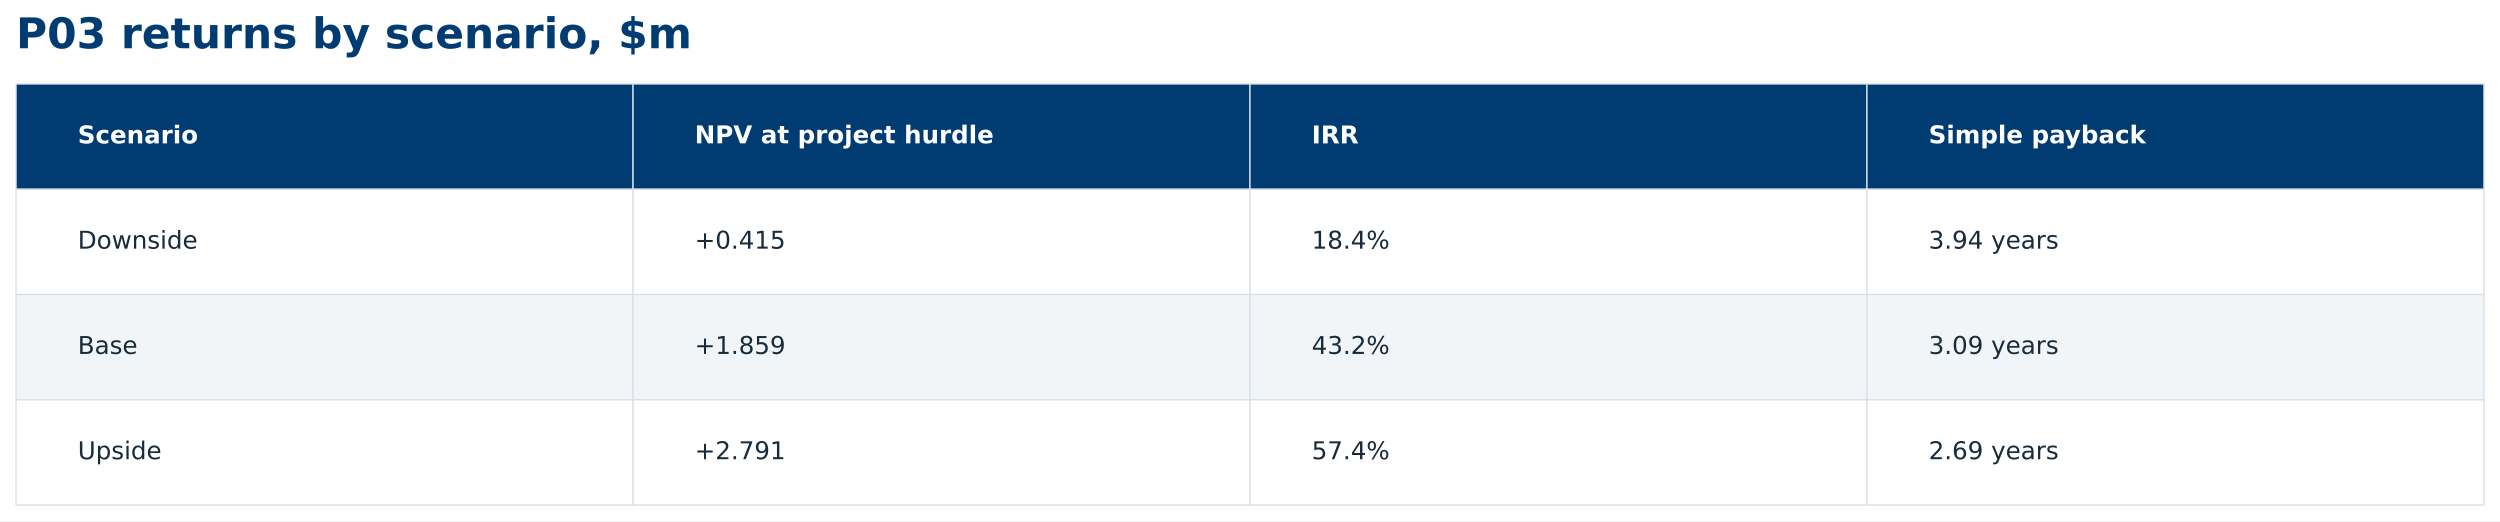
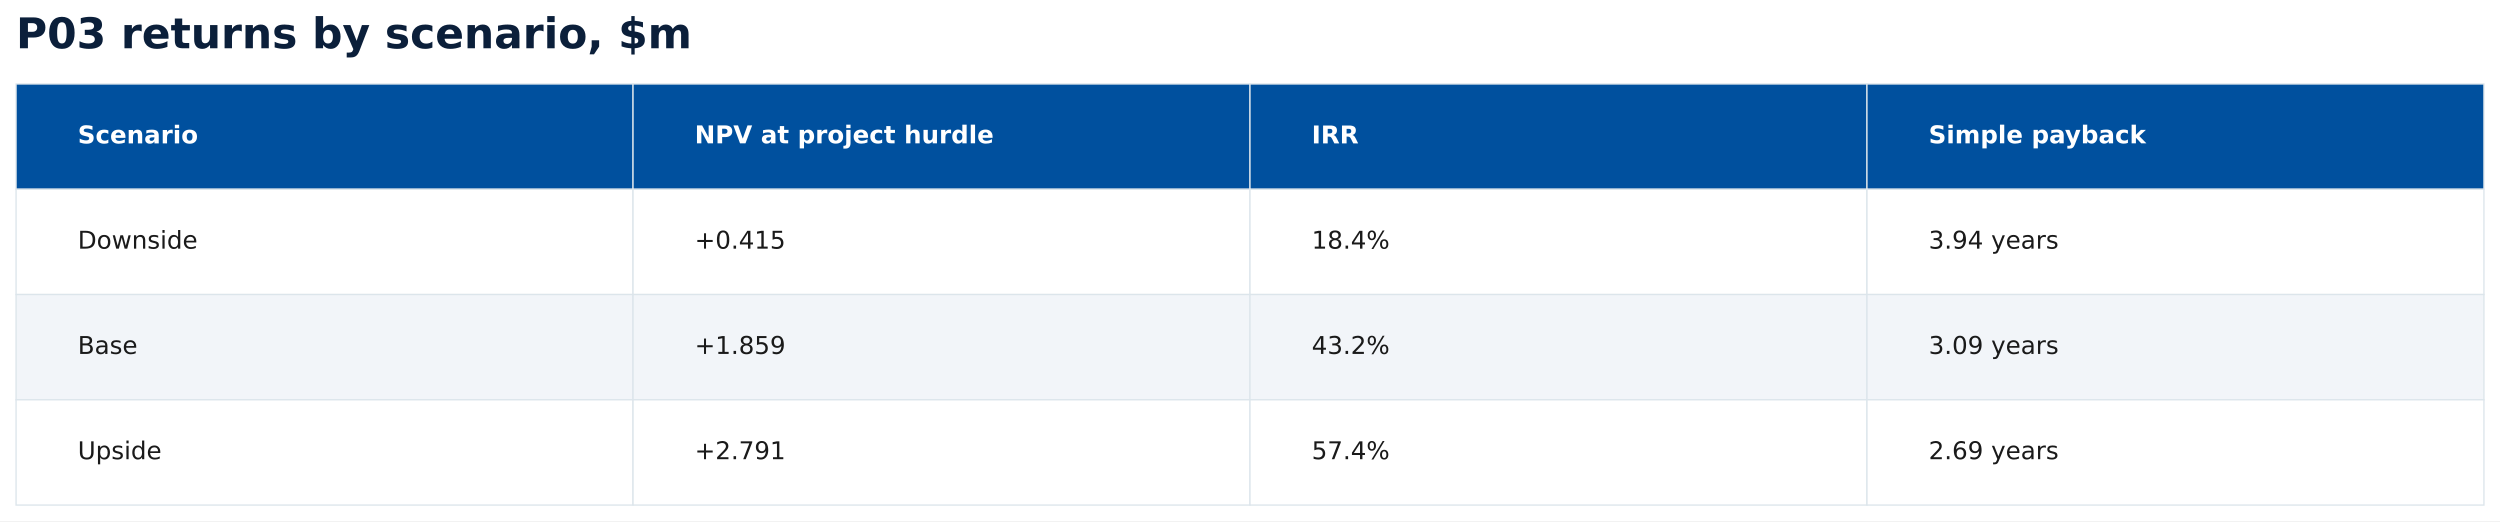
<svg xmlns="http://www.w3.org/2000/svg" xmlns:xlink="http://www.w3.org/1999/xlink" width="1120.32pt" height="233.535pt" viewBox="0 0 1120.32 233.535" version="1.1">
  <defs>
    <style type="text/css">*{stroke-linejoin: round; stroke-linecap: butt}</style>
  </defs>
  <g id="figure_1">
    <g id="patch_1">
      <path d="M 0 233.535  L 1120.32 233.535  L 1120.32 0  L 0 0  z " style="fill: #ffffff" />
    </g>
    <g id="axes_1">
      <g id="table_1">
        <g id="patch_2">
-           <path d="M 7.2 84.811  L 283.68 84.811  L 283.68 37.637  L 7.2 37.637  z " style="fill: #003b71; stroke: #d7e0e8; stroke-width: 0.6; stroke-linejoin: miter" />
+           <path d="M 7.2 84.811  L 283.68 84.811  L 283.68 37.637  L 7.2 37.637  z " style="fill: #00509e; stroke: #dce5eb; stroke-width: 0.6; stroke-linejoin: miter" />
        </g>
        <g id="text_1">
          <g style="fill: #ffffff" transform="translate(34.848 64.25954) scale(0.11 -0.11)">
            <defs>
              <path id="DejaVuSans-Bold-53" d="M 3834 4519  L 3834 3531  Q 3450 3703 3084 3790  Q 2719 3878 2394 3878  Q 1963 3878 1756 3759  Q 1550 3641 1550 3391  Q 1550 3203 1689 3098  Q 1828 2994 2194 2919  L 2706 2816  Q 3484 2659 3812 2340  Q 4141 2022 4141 1434  Q 4141 663 3683 286  Q 3225 -91 2284 -91  Q 1841 -91 1394 -6  Q 947 78 500 244  L 500 1259  Q 947 1022 1364 901  Q 1781 781 2169 781  Q 2563 781 2772 912  Q 2981 1044 2981 1288  Q 2981 1506 2839 1625  Q 2697 1744 2272 1838  L 1806 1941  Q 1106 2091 782 2419  Q 459 2747 459 3303  Q 459 4000 909 4375  Q 1359 4750 2203 4750  Q 2588 4750 2994 4692  Q 3400 4634 3834 4519  z " transform="scale(0.015625)" />
              <path id="DejaVuSans-Bold-63" d="M 3366 3391  L 3366 2478  Q 3138 2634 2908 2709  Q 2678 2784 2431 2784  Q 1963 2784 1702 2511  Q 1441 2238 1441 1747  Q 1441 1256 1702 982  Q 1963 709 2431 709  Q 2694 709 2930 787  Q 3166 866 3366 1019  L 3366 103  Q 3103 6 2833 -42  Q 2563 -91 2291 -91  Q 1344 -91 809 395  Q 275 881 275 1747  Q 275 2613 809 3098  Q 1344 3584 2291 3584  Q 2566 3584 2833 3536  Q 3100 3488 3366 3391  z " transform="scale(0.015625)" />
              <path id="DejaVuSans-Bold-65" d="M 4031 1759  L 4031 1441  L 1416 1441  Q 1456 1047 1700 850  Q 1944 653 2381 653  Q 2734 653 3104 758  Q 3475 863 3866 1075  L 3866 213  Q 3469 63 3072 -14  Q 2675 -91 2278 -91  Q 1328 -91 801 392  Q 275 875 275 1747  Q 275 2603 792 3093  Q 1309 3584 2216 3584  Q 3041 3584 3536 3087  Q 4031 2591 4031 1759  z M 2881 2131  Q 2881 2450 2695 2645  Q 2509 2841 2209 2841  Q 1884 2841 1681 2658  Q 1478 2475 1428 2131  L 2881 2131  z " transform="scale(0.015625)" />
              <path id="DejaVuSans-Bold-6e" d="M 4056 2131  L 4056 0  L 2931 0  L 2931 347  L 2931 1631  Q 2931 2084 2911 2256  Q 2891 2428 2841 2509  Q 2775 2619 2662 2680  Q 2550 2741 2406 2741  Q 2056 2741 1856 2470  Q 1656 2200 1656 1722  L 1656 0  L 538 0  L 538 3500  L 1656 3500  L 1656 2988  Q 1909 3294 2193 3439  Q 2478 3584 2822 3584  Q 3428 3584 3742 3212  Q 4056 2841 4056 2131  z " transform="scale(0.015625)" />
              <path id="DejaVuSans-Bold-61" d="M 2106 1575  Q 1756 1575 1579 1456  Q 1403 1338 1403 1106  Q 1403 894 1545 773  Q 1688 653 1941 653  Q 2256 653 2472 879  Q 2688 1106 2688 1447  L 2688 1575  L 2106 1575  z M 3816 1997  L 3816 0  L 2688 0  L 2688 519  Q 2463 200 2181 54  Q 1900 -91 1497 -91  Q 953 -91 614 226  Q 275 544 275 1050  Q 275 1666 698 1953  Q 1122 2241 2028 2241  L 2688 2241  L 2688 2328  Q 2688 2594 2478 2717  Q 2269 2841 1825 2841  Q 1466 2841 1156 2769  Q 847 2697 581 2553  L 581 3406  Q 941 3494 1303 3539  Q 1666 3584 2028 3584  Q 2975 3584 3395 3211  Q 3816 2838 3816 1997  z " transform="scale(0.015625)" />
              <path id="DejaVuSans-Bold-72" d="M 3138 2547  Q 2991 2616 2845 2648  Q 2700 2681 2553 2681  Q 2122 2681 1889 2404  Q 1656 2128 1656 1613  L 1656 0  L 538 0  L 538 3500  L 1656 3500  L 1656 2925  Q 1872 3269 2151 3426  Q 2431 3584 2822 3584  Q 2878 3584 2943 3579  Q 3009 3575 3134 3559  L 3138 2547  z " transform="scale(0.015625)" />
              <path id="DejaVuSans-Bold-69" d="M 538 3500  L 1656 3500  L 1656 0  L 538 0  L 538 3500  z M 538 4863  L 1656 4863  L 1656 3950  L 538 3950  L 538 4863  z " transform="scale(0.015625)" />
              <path id="DejaVuSans-Bold-6f" d="M 2203 2784  Q 1831 2784 1636 2517  Q 1441 2250 1441 1747  Q 1441 1244 1636 976  Q 1831 709 2203 709  Q 2569 709 2762 976  Q 2956 1244 2956 1747  Q 2956 2250 2762 2517  Q 2569 2784 2203 2784  z M 2203 3584  Q 3106 3584 3614 3096  Q 4122 2609 4122 1747  Q 4122 884 3614 396  Q 3106 -91 2203 -91  Q 1297 -91 786 396  Q 275 884 275 1747  Q 275 2609 786 3096  Q 1297 3584 2203 3584  z " transform="scale(0.015625)" />
            </defs>
            <use xlink:href="#DejaVuSans-Bold-53" />
            <use xlink:href="#DejaVuSans-Bold-63" transform="translate(72.02148 0)" />
            <use xlink:href="#DejaVuSans-Bold-65" transform="translate(131.2988 0)" />
            <use xlink:href="#DejaVuSans-Bold-6e" transform="translate(199.1211 0)" />
            <use xlink:href="#DejaVuSans-Bold-61" transform="translate(270.3125 0)" />
            <use xlink:href="#DejaVuSans-Bold-72" transform="translate(337.793 0)" />
            <use xlink:href="#DejaVuSans-Bold-69" transform="translate(387.1094 0)" />
            <use xlink:href="#DejaVuSans-Bold-6f" transform="translate(421.3867 0)" />
          </g>
        </g>
        <g id="patch_3">
-           <path d="M 283.68 84.811  L 560.16 84.811  L 560.16 37.637  L 283.68 37.637  z " style="fill: #003b71; stroke: #d7e0e8; stroke-width: 0.6; stroke-linejoin: miter" />
+           <path d="M 283.68 84.811  L 560.16 84.811  L 560.16 37.637  L 283.68 37.637  z " style="fill: #00509e; stroke: #dce5eb; stroke-width: 0.6; stroke-linejoin: miter" />
        </g>
        <g id="text_2">
          <g style="fill: #ffffff" transform="translate(311.328 64.21658) scale(0.11 -0.11)">
            <defs>
              <path id="DejaVuSans-Bold-4e" d="M 588 4666  L 1931 4666  L 3628 1466  L 3628 4666  L 4769 4666  L 4769 0  L 3425 0  L 1728 3200  L 1728 0  L 588 0  L 588 4666  z " transform="scale(0.015625)" />
              <path id="DejaVuSans-Bold-50" d="M 588 4666  L 2584 4666  Q 3475 4666 3951 4270  Q 4428 3875 4428 3144  Q 4428 2409 3951 2014  Q 3475 1619 2584 1619  L 1791 1619  L 1791 0  L 588 0  L 588 4666  z M 1791 3794  L 1791 2491  L 2456 2491  Q 2806 2491 2997 2661  Q 3188 2831 3188 3144  Q 3188 3456 2997 3625  Q 2806 3794 2456 3794  L 1791 3794  z " transform="scale(0.015625)" />
              <path id="DejaVuSans-Bold-56" d="M 31 4666  L 1241 4666  L 2478 1222  L 3713 4666  L 4922 4666  L 3194 0  L 1759 0  L 31 4666  z " transform="scale(0.015625)" />
              <path id="DejaVuSans-Bold-20" transform="scale(0.015625)" />
              <path id="DejaVuSans-Bold-74" d="M 1759 4494  L 1759 3500  L 2913 3500  L 2913 2700  L 1759 2700  L 1759 1216  Q 1759 972 1856 886  Q 1953 800 2241 800  L 2816 800  L 2816 0  L 1856 0  Q 1194 0 917 276  Q 641 553 641 1216  L 641 2700  L 84 2700  L 84 3500  L 641 3500  L 641 4494  L 1759 4494  z " transform="scale(0.015625)" />
              <path id="DejaVuSans-Bold-70" d="M 1656 506  L 1656 -1331  L 538 -1331  L 538 3500  L 1656 3500  L 1656 2988  Q 1888 3294 2169 3439  Q 2450 3584 2816 3584  Q 3463 3584 3878 3070  Q 4294 2556 4294 1747  Q 4294 938 3878 423  Q 3463 -91 2816 -91  Q 2450 -91 2169 54  Q 1888 200 1656 506  z M 2400 2772  Q 2041 2772 1848 2508  Q 1656 2244 1656 1747  Q 1656 1250 1848 986  Q 2041 722 2400 722  Q 2759 722 2948 984  Q 3138 1247 3138 1747  Q 3138 2247 2948 2509  Q 2759 2772 2400 2772  z " transform="scale(0.015625)" />
              <path id="DejaVuSans-Bold-6a" d="M 538 3500  L 1656 3500  L 1656 63  Q 1656 -641 1318 -1011  Q 981 -1381 341 -1381  L -213 -1381  L -213 -647  L -19 -647  Q 300 -647 419 -503  Q 538 -359 538 63  L 538 3500  z M 538 4863  L 1656 4863  L 1656 3950  L 538 3950  L 538 4863  z " transform="scale(0.015625)" />
              <path id="DejaVuSans-Bold-68" d="M 4056 2131  L 4056 0  L 2931 0  L 2931 347  L 2931 1625  Q 2931 2084 2911 2256  Q 2891 2428 2841 2509  Q 2775 2619 2662 2680  Q 2550 2741 2406 2741  Q 2056 2741 1856 2470  Q 1656 2200 1656 1722  L 1656 0  L 538 0  L 538 4863  L 1656 4863  L 1656 2988  Q 1909 3294 2193 3439  Q 2478 3584 2822 3584  Q 3428 3584 3742 3212  Q 4056 2841 4056 2131  z " transform="scale(0.015625)" />
              <path id="DejaVuSans-Bold-75" d="M 500 1363  L 500 3500  L 1625 3500  L 1625 3150  Q 1625 2866 1622 2436  Q 1619 2006 1619 1863  Q 1619 1441 1641 1255  Q 1663 1069 1716 984  Q 1784 875 1895 815  Q 2006 756 2150 756  Q 2500 756 2700 1025  Q 2900 1294 2900 1772  L 2900 3500  L 4019 3500  L 4019 0  L 2900 0  L 2900 506  Q 2647 200 2364 54  Q 2081 -91 1741 -91  Q 1134 -91 817 281  Q 500 653 500 1363  z " transform="scale(0.015625)" />
              <path id="DejaVuSans-Bold-64" d="M 2919 2988  L 2919 4863  L 4044 4863  L 4044 0  L 2919 0  L 2919 506  Q 2688 197 2409 53  Q 2131 -91 1766 -91  Q 1119 -91 703 423  Q 288 938 288 1747  Q 288 2556 703 3070  Q 1119 3584 1766 3584  Q 2128 3584 2408 3439  Q 2688 3294 2919 2988  z M 2181 722  Q 2541 722 2730 984  Q 2919 1247 2919 1747  Q 2919 2247 2730 2509  Q 2541 2772 2181 2772  Q 1825 2772 1636 2509  Q 1447 2247 1447 1747  Q 1447 1247 1636 984  Q 1825 722 2181 722  z " transform="scale(0.015625)" />
              <path id="DejaVuSans-Bold-6c" d="M 538 4863  L 1656 4863  L 1656 0  L 538 0  L 538 4863  z " transform="scale(0.015625)" />
            </defs>
            <use xlink:href="#DejaVuSans-Bold-4e" />
            <use xlink:href="#DejaVuSans-Bold-50" transform="translate(83.69141 0)" />
            <use xlink:href="#DejaVuSans-Bold-56" transform="translate(156.9824 0)" />
            <use xlink:href="#DejaVuSans-Bold-20" transform="translate(234.375 0)" />
            <use xlink:href="#DejaVuSans-Bold-61" transform="translate(269.1895 0)" />
            <use xlink:href="#DejaVuSans-Bold-74" transform="translate(336.6699 0)" />
            <use xlink:href="#DejaVuSans-Bold-20" transform="translate(384.4727 0)" />
            <use xlink:href="#DejaVuSans-Bold-70" transform="translate(419.2871 0)" />
            <use xlink:href="#DejaVuSans-Bold-72" transform="translate(490.8691 0)" />
            <use xlink:href="#DejaVuSans-Bold-6f" transform="translate(540.1855 0)" />
            <use xlink:href="#DejaVuSans-Bold-6a" transform="translate(608.8867 0)" />
            <use xlink:href="#DejaVuSans-Bold-65" transform="translate(643.1641 0)" />
            <use xlink:href="#DejaVuSans-Bold-63" transform="translate(710.9863 0)" />
            <use xlink:href="#DejaVuSans-Bold-74" transform="translate(770.2637 0)" />
            <use xlink:href="#DejaVuSans-Bold-20" transform="translate(818.0664 0)" />
            <use xlink:href="#DejaVuSans-Bold-68" transform="translate(852.8809 0)" />
            <use xlink:href="#DejaVuSans-Bold-75" transform="translate(924.0723 0)" />
            <use xlink:href="#DejaVuSans-Bold-72" transform="translate(995.2637 0)" />
            <use xlink:href="#DejaVuSans-Bold-64" transform="translate(1044.58 0)" />
            <use xlink:href="#DejaVuSans-Bold-6c" transform="translate(1116.162 0)" />
            <use xlink:href="#DejaVuSans-Bold-65" transform="translate(1150.439 0)" />
          </g>
        </g>
        <g id="patch_4">
-           <path d="M 560.16 84.811  L 836.64 84.811  L 836.64 37.637  L 560.16 37.637  z " style="fill: #003b71; stroke: #d7e0e8; stroke-width: 0.6; stroke-linejoin: miter" />
+           <path d="M 560.16 84.811  L 836.64 84.811  L 836.64 37.637  L 560.16 37.637  z " style="fill: #00509e; stroke: #dce5eb; stroke-width: 0.6; stroke-linejoin: miter" />
        </g>
        <g id="text_3">
          <g style="fill: #ffffff" transform="translate(587.808 64.25954) scale(0.11 -0.11)">
            <defs>
              <path id="DejaVuSans-Bold-49" d="M 588 4666  L 1791 4666  L 1791 0  L 588 0  L 588 4666  z " transform="scale(0.015625)" />
              <path id="DejaVuSans-Bold-52" d="M 2297 2597  Q 2675 2597 2839 2737  Q 3003 2878 3003 3200  Q 3003 3519 2839 3656  Q 2675 3794 2297 3794  L 1791 3794  L 1791 2597  L 2297 2597  z M 1791 1766  L 1791 0  L 588 0  L 588 4666  L 2425 4666  Q 3347 4666 3776 4356  Q 4206 4047 4206 3378  Q 4206 2916 3982 2619  Q 3759 2322 3309 2181  Q 3556 2125 3751 1926  Q 3947 1728 4147 1325  L 4800 0  L 3519 0  L 2950 1159  Q 2778 1509 2601 1637  Q 2425 1766 2131 1766  L 1791 1766  z " transform="scale(0.015625)" />
            </defs>
            <use xlink:href="#DejaVuSans-Bold-49" />
            <use xlink:href="#DejaVuSans-Bold-52" transform="translate(37.20703 0)" />
            <use xlink:href="#DejaVuSans-Bold-52" transform="translate(114.209 0)" />
          </g>
        </g>
        <g id="patch_5">
-           <path d="M 836.64 84.811  L 1113.12 84.811  L 1113.12 37.637  L 836.64 37.637  z " style="fill: #003b71; stroke: #d7e0e8; stroke-width: 0.6; stroke-linejoin: miter" />
+           <path d="M 836.64 84.811  L 1113.12 84.811  L 1113.12 37.637  L 836.64 37.637  z " style="fill: #00509e; stroke: #dce5eb; stroke-width: 0.6; stroke-linejoin: miter" />
        </g>
        <g id="text_4">
          <g style="fill: #ffffff" transform="translate(864.288 64.21658) scale(0.11 -0.11)">
            <defs>
              <path id="DejaVuSans-Bold-6d" d="M 3781 2919  Q 3994 3244 4286 3414  Q 4578 3584 4928 3584  Q 5531 3584 5847 3212  Q 6163 2841 6163 2131  L 6163 0  L 5038 0  L 5038 1825  Q 5041 1866 5042 1909  Q 5044 1953 5044 2034  Q 5044 2406 4934 2573  Q 4825 2741 4581 2741  Q 4263 2741 4089 2478  Q 3916 2216 3909 1719  L 3909 0  L 2784 0  L 2784 1825  Q 2784 2406 2684 2573  Q 2584 2741 2328 2741  Q 2006 2741 1831 2477  Q 1656 2213 1656 1722  L 1656 0  L 531 0  L 531 3500  L 1656 3500  L 1656 2988  Q 1863 3284 2130 3434  Q 2397 3584 2719 3584  Q 3081 3584 3359 3409  Q 3638 3234 3781 2919  z " transform="scale(0.015625)" />
              <path id="DejaVuSans-Bold-79" d="M 78 3500  L 1197 3500  L 2138 1125  L 2938 3500  L 4056 3500  L 2584 -331  Q 2363 -916 2067 -1148  Q 1772 -1381 1288 -1381  L 641 -1381  L 641 -647  L 991 -647  Q 1275 -647 1404 -556  Q 1534 -466 1606 -231  L 1638 -134  L 78 3500  z " transform="scale(0.015625)" />
              <path id="DejaVuSans-Bold-62" d="M 2400 722  Q 2759 722 2948 984  Q 3138 1247 3138 1747  Q 3138 2247 2948 2509  Q 2759 2772 2400 2772  Q 2041 2772 1848 2508  Q 1656 2244 1656 1747  Q 1656 1250 1848 986  Q 2041 722 2400 722  z M 1656 2988  Q 1888 3294 2169 3439  Q 2450 3584 2816 3584  Q 3463 3584 3878 3070  Q 4294 2556 4294 1747  Q 4294 938 3878 423  Q 3463 -91 2816 -91  Q 2450 -91 2169 54  Q 1888 200 1656 506  L 1656 0  L 538 0  L 538 4863  L 1656 4863  L 1656 2988  z " transform="scale(0.015625)" />
              <path id="DejaVuSans-Bold-6b" d="M 538 4863  L 1656 4863  L 1656 2216  L 2944 3500  L 4244 3500  L 2534 1894  L 4378 0  L 3022 0  L 1656 1459  L 1656 0  L 538 0  L 538 4863  z " transform="scale(0.015625)" />
            </defs>
            <use xlink:href="#DejaVuSans-Bold-53" />
            <use xlink:href="#DejaVuSans-Bold-69" transform="translate(72.02148 0)" />
            <use xlink:href="#DejaVuSans-Bold-6d" transform="translate(106.2988 0)" />
            <use xlink:href="#DejaVuSans-Bold-70" transform="translate(210.498 0)" />
            <use xlink:href="#DejaVuSans-Bold-6c" transform="translate(282.0801 0)" />
            <use xlink:href="#DejaVuSans-Bold-65" transform="translate(316.3574 0)" />
            <use xlink:href="#DejaVuSans-Bold-20" transform="translate(384.1797 0)" />
            <use xlink:href="#DejaVuSans-Bold-70" transform="translate(418.9941 0)" />
            <use xlink:href="#DejaVuSans-Bold-61" transform="translate(490.5762 0)" />
            <use xlink:href="#DejaVuSans-Bold-79" transform="translate(554.9316 0)" />
            <use xlink:href="#DejaVuSans-Bold-62" transform="translate(620.1172 0)" />
            <use xlink:href="#DejaVuSans-Bold-61" transform="translate(691.6992 0)" />
            <use xlink:href="#DejaVuSans-Bold-63" transform="translate(759.1797 0)" />
            <use xlink:href="#DejaVuSans-Bold-6b" transform="translate(818.457 0)" />
          </g>
        </g>
        <g id="patch_6">
-           <path d="M 7.2 131.986  L 283.68 131.986  L 283.68 84.811  L 7.2 84.811  z " style="fill: #ffffff; stroke: #d7e0e8; stroke-width: 0.6; stroke-linejoin: miter" />
+           <path d="M 7.2 131.986  L 283.68 131.986  L 283.68 84.811  L 7.2 84.811  z " style="fill: #ffffff; stroke: #dce5eb; stroke-width: 0.6; stroke-linejoin: miter" />
        </g>
        <g id="text_5">
-           <g style="fill: #172b3d" transform="translate(34.848 111.4339) scale(0.11 -0.11)">
+           <g style="fill: #1a1a1a" transform="translate(34.848 111.4339) scale(0.11 -0.11)">
            <defs>
              <path id="DejaVuSans-44" d="M 1259 4147  L 1259 519  L 2022 519  Q 2988 519 3436 956  Q 3884 1394 3884 2338  Q 3884 3275 3436 3711  Q 2988 4147 2022 4147  L 1259 4147  z M 628 4666  L 1925 4666  Q 3281 4666 3915 4102  Q 4550 3538 4550 2338  Q 4550 1131 3912 565  Q 3275 0 1925 0  L 628 0  L 628 4666  z " transform="scale(0.015625)" />
              <path id="DejaVuSans-6f" d="M 1959 3097  Q 1497 3097 1228 2736  Q 959 2375 959 1747  Q 959 1119 1226 758  Q 1494 397 1959 397  Q 2419 397 2687 759  Q 2956 1122 2956 1747  Q 2956 2369 2687 2733  Q 2419 3097 1959 3097  z M 1959 3584  Q 2709 3584 3137 3096  Q 3566 2609 3566 1747  Q 3566 888 3137 398  Q 2709 -91 1959 -91  Q 1206 -91 779 398  Q 353 888 353 1747  Q 353 2609 779 3096  Q 1206 3584 1959 3584  z " transform="scale(0.015625)" />
              <path id="DejaVuSans-77" d="M 269 3500  L 844 3500  L 1563 769  L 2278 3500  L 2956 3500  L 3675 769  L 4391 3500  L 4966 3500  L 4050 0  L 3372 0  L 2619 2869  L 1863 0  L 1184 0  L 269 3500  z " transform="scale(0.015625)" />
              <path id="DejaVuSans-6e" d="M 3513 2113  L 3513 0  L 2938 0  L 2938 2094  Q 2938 2591 2744 2837  Q 2550 3084 2163 3084  Q 1697 3084 1428 2787  Q 1159 2491 1159 1978  L 1159 0  L 581 0  L 581 3500  L 1159 3500  L 1159 2956  Q 1366 3272 1645 3428  Q 1925 3584 2291 3584  Q 2894 3584 3203 3211  Q 3513 2838 3513 2113  z " transform="scale(0.015625)" />
              <path id="DejaVuSans-73" d="M 2834 3397  L 2834 2853  Q 2591 2978 2328 3040  Q 2066 3103 1784 3103  Q 1356 3103 1142 2972  Q 928 2841 928 2578  Q 928 2378 1081 2264  Q 1234 2150 1697 2047  L 1894 2003  Q 2506 1872 2764 1633  Q 3022 1394 3022 966  Q 3022 478 2636 193  Q 2250 -91 1575 -91  Q 1294 -91 989 -36  Q 684 19 347 128  L 347 722  Q 666 556 975 473  Q 1284 391 1588 391  Q 1994 391 2212 530  Q 2431 669 2431 922  Q 2431 1156 2273 1281  Q 2116 1406 1581 1522  L 1381 1569  Q 847 1681 609 1914  Q 372 2147 372 2553  Q 372 3047 722 3315  Q 1072 3584 1716 3584  Q 2034 3584 2315 3537  Q 2597 3491 2834 3397  z " transform="scale(0.015625)" />
              <path id="DejaVuSans-69" d="M 603 3500  L 1178 3500  L 1178 0  L 603 0  L 603 3500  z M 603 4863  L 1178 4863  L 1178 4134  L 603 4134  L 603 4863  z " transform="scale(0.015625)" />
              <path id="DejaVuSans-64" d="M 2906 2969  L 2906 4863  L 3481 4863  L 3481 0  L 2906 0  L 2906 525  Q 2725 213 2448 61  Q 2172 -91 1784 -91  Q 1150 -91 751 415  Q 353 922 353 1747  Q 353 2572 751 3078  Q 1150 3584 1784 3584  Q 2172 3584 2448 3432  Q 2725 3281 2906 2969  z M 947 1747  Q 947 1113 1208 752  Q 1469 391 1925 391  Q 2381 391 2643 752  Q 2906 1113 2906 1747  Q 2906 2381 2643 2742  Q 2381 3103 1925 3103  Q 1469 3103 1208 2742  Q 947 2381 947 1747  z " transform="scale(0.015625)" />
              <path id="DejaVuSans-65" d="M 3597 1894  L 3597 1613  L 953 1613  Q 991 1019 1311 708  Q 1631 397 2203 397  Q 2534 397 2845 478  Q 3156 559 3463 722  L 3463 178  Q 3153 47 2828 -22  Q 2503 -91 2169 -91  Q 1331 -91 842 396  Q 353 884 353 1716  Q 353 2575 817 3079  Q 1281 3584 2069 3584  Q 2775 3584 3186 3129  Q 3597 2675 3597 1894  z M 3022 2063  Q 3016 2534 2758 2815  Q 2500 3097 2075 3097  Q 1594 3097 1305 2825  Q 1016 2553 972 2059  L 3022 2063  z " transform="scale(0.015625)" />
            </defs>
            <use xlink:href="#DejaVuSans-44" />
            <use xlink:href="#DejaVuSans-6f" transform="translate(77.00195 0)" />
            <use xlink:href="#DejaVuSans-77" transform="translate(138.1836 0)" />
            <use xlink:href="#DejaVuSans-6e" transform="translate(219.9707 0)" />
            <use xlink:href="#DejaVuSans-73" transform="translate(283.3496 0)" />
            <use xlink:href="#DejaVuSans-69" transform="translate(335.4492 0)" />
            <use xlink:href="#DejaVuSans-64" transform="translate(363.2324 0)" />
            <use xlink:href="#DejaVuSans-65" transform="translate(426.709 0)" />
          </g>
        </g>
        <g id="patch_7">
-           <path d="M 283.68 131.986  L 560.16 131.986  L 560.16 84.811  L 283.68 84.811  z " style="fill: #ffffff; stroke: #d7e0e8; stroke-width: 0.6; stroke-linejoin: miter" />
+           <path d="M 283.68 131.986  L 560.16 131.986  L 560.16 84.811  L 283.68 84.811  z " style="fill: #ffffff; stroke: #dce5eb; stroke-width: 0.6; stroke-linejoin: miter" />
        </g>
        <g id="text_6">
-           <g style="fill: #172b3d" transform="translate(311.328 111.4339) scale(0.11 -0.11)">
+           <g style="fill: #1a1a1a" transform="translate(311.328 111.4339) scale(0.11 -0.11)">
            <defs>
              <path id="DejaVuSans-2b" d="M 2944 4013  L 2944 2272  L 4684 2272  L 4684 1741  L 2944 1741  L 2944 0  L 2419 0  L 2419 1741  L 678 1741  L 678 2272  L 2419 2272  L 2419 4013  L 2944 4013  z " transform="scale(0.015625)" />
              <path id="DejaVuSans-30" d="M 2034 4250  Q 1547 4250 1301 3770  Q 1056 3291 1056 2328  Q 1056 1369 1301 889  Q 1547 409 2034 409  Q 2525 409 2770 889  Q 3016 1369 3016 2328  Q 3016 3291 2770 3770  Q 2525 4250 2034 4250  z M 2034 4750  Q 2819 4750 3233 4129  Q 3647 3509 3647 2328  Q 3647 1150 3233 529  Q 2819 -91 2034 -91  Q 1250 -91 836 529  Q 422 1150 422 2328  Q 422 3509 836 4129  Q 1250 4750 2034 4750  z " transform="scale(0.015625)" />
              <path id="DejaVuSans-2e" d="M 684 794  L 1344 794  L 1344 0  L 684 0  L 684 794  z " transform="scale(0.015625)" />
              <path id="DejaVuSans-34" d="M 2419 4116  L 825 1625  L 2419 1625  L 2419 4116  z M 2253 4666  L 3047 4666  L 3047 1625  L 3713 1625  L 3713 1100  L 3047 1100  L 3047 0  L 2419 0  L 2419 1100  L 313 1100  L 313 1709  L 2253 4666  z " transform="scale(0.015625)" />
              <path id="DejaVuSans-31" d="M 794 531  L 1825 531  L 1825 4091  L 703 3866  L 703 4441  L 1819 4666  L 2450 4666  L 2450 531  L 3481 531  L 3481 0  L 794 0  L 794 531  z " transform="scale(0.015625)" />
              <path id="DejaVuSans-35" d="M 691 4666  L 3169 4666  L 3169 4134  L 1269 4134  L 1269 2991  Q 1406 3038 1543 3061  Q 1681 3084 1819 3084  Q 2600 3084 3056 2656  Q 3513 2228 3513 1497  Q 3513 744 3044 326  Q 2575 -91 1722 -91  Q 1428 -91 1123 -41  Q 819 9 494 109  L 494 744  Q 775 591 1075 516  Q 1375 441 1709 441  Q 2250 441 2565 725  Q 2881 1009 2881 1497  Q 2881 1984 2565 2268  Q 2250 2553 1709 2553  Q 1456 2553 1204 2497  Q 953 2441 691 2322  L 691 4666  z " transform="scale(0.015625)" />
            </defs>
            <use xlink:href="#DejaVuSans-2b" />
            <use xlink:href="#DejaVuSans-30" transform="translate(83.78906 0)" />
            <use xlink:href="#DejaVuSans-2e" transform="translate(147.4121 0)" />
            <use xlink:href="#DejaVuSans-34" transform="translate(179.1992 0)" />
            <use xlink:href="#DejaVuSans-31" transform="translate(242.8223 0)" />
            <use xlink:href="#DejaVuSans-35" transform="translate(306.4453 0)" />
          </g>
        </g>
        <g id="patch_8">
-           <path d="M 560.16 131.986  L 836.64 131.986  L 836.64 84.811  L 560.16 84.811  z " style="fill: #ffffff; stroke: #d7e0e8; stroke-width: 0.6; stroke-linejoin: miter" />
+           <path d="M 560.16 131.986  L 836.64 131.986  L 836.64 84.811  L 560.16 84.811  z " style="fill: #ffffff; stroke: #dce5eb; stroke-width: 0.6; stroke-linejoin: miter" />
        </g>
        <g id="text_7">
-           <g style="fill: #172b3d" transform="translate(587.808 111.4339) scale(0.11 -0.11)">
+           <g style="fill: #1a1a1a" transform="translate(587.808 111.4339) scale(0.11 -0.11)">
            <defs>
              <path id="DejaVuSans-38" d="M 2034 2216  Q 1584 2216 1326 1975  Q 1069 1734 1069 1313  Q 1069 891 1326 650  Q 1584 409 2034 409  Q 2484 409 2743 651  Q 3003 894 3003 1313  Q 3003 1734 2745 1975  Q 2488 2216 2034 2216  z M 1403 2484  Q 997 2584 770 2862  Q 544 3141 544 3541  Q 544 4100 942 4425  Q 1341 4750 2034 4750  Q 2731 4750 3128 4425  Q 3525 4100 3525 3541  Q 3525 3141 3298 2862  Q 3072 2584 2669 2484  Q 3125 2378 3379 2068  Q 3634 1759 3634 1313  Q 3634 634 3220 271  Q 2806 -91 2034 -91  Q 1263 -91 848 271  Q 434 634 434 1313  Q 434 1759 690 2068  Q 947 2378 1403 2484  z M 1172 3481  Q 1172 3119 1398 2916  Q 1625 2713 2034 2713  Q 2441 2713 2670 2916  Q 2900 3119 2900 3481  Q 2900 3844 2670 4047  Q 2441 4250 2034 4250  Q 1625 4250 1398 4047  Q 1172 3844 1172 3481  z " transform="scale(0.015625)" />
              <path id="DejaVuSans-25" d="M 4653 2053  Q 4381 2053 4226 1822  Q 4072 1591 4072 1178  Q 4072 772 4226 539  Q 4381 306 4653 306  Q 4919 306 5073 539  Q 5228 772 5228 1178  Q 5228 1588 5073 1820  Q 4919 2053 4653 2053  z M 4653 2450  Q 5147 2450 5437 2106  Q 5728 1763 5728 1178  Q 5728 594 5436 251  Q 5144 -91 4653 -91  Q 4153 -91 3862 251  Q 3572 594 3572 1178  Q 3572 1766 3864 2108  Q 4156 2450 4653 2450  z M 1428 4353  Q 1159 4353 1004 4120  Q 850 3888 850 3481  Q 850 3069 1003 2837  Q 1156 2606 1428 2606  Q 1700 2606 1854 2837  Q 2009 3069 2009 3481  Q 2009 3884 1853 4118  Q 1697 4353 1428 4353  z M 4250 4750  L 4750 4750  L 1831 -91  L 1331 -91  L 4250 4750  z M 1428 4750  Q 1922 4750 2215 4408  Q 2509 4066 2509 3481  Q 2509 2891 2217 2550  Q 1925 2209 1428 2209  Q 931 2209 642 2551  Q 353 2894 353 3481  Q 353 4063 643 4406  Q 934 4750 1428 4750  z " transform="scale(0.015625)" />
            </defs>
            <use xlink:href="#DejaVuSans-31" />
            <use xlink:href="#DejaVuSans-38" transform="translate(63.62305 0)" />
            <use xlink:href="#DejaVuSans-2e" transform="translate(127.2461 0)" />
            <use xlink:href="#DejaVuSans-34" transform="translate(159.0332 0)" />
            <use xlink:href="#DejaVuSans-25" transform="translate(222.6562 0)" />
          </g>
        </g>
        <g id="patch_9">
-           <path d="M 836.64 131.986  L 1113.12 131.986  L 1113.12 84.811  L 836.64 84.811  z " style="fill: #ffffff; stroke: #d7e0e8; stroke-width: 0.6; stroke-linejoin: miter" />
+           <path d="M 836.64 131.986  L 1113.12 131.986  L 1113.12 84.811  L 836.64 84.811  z " style="fill: #ffffff; stroke: #dce5eb; stroke-width: 0.6; stroke-linejoin: miter" />
        </g>
        <g id="text_8">
-           <g style="fill: #172b3d" transform="translate(864.288 111.4339) scale(0.11 -0.11)">
+           <g style="fill: #1a1a1a" transform="translate(864.288 111.4339) scale(0.11 -0.11)">
            <defs>
              <path id="DejaVuSans-33" d="M 2597 2516  Q 3050 2419 3304 2112  Q 3559 1806 3559 1356  Q 3559 666 3084 287  Q 2609 -91 1734 -91  Q 1441 -91 1130 -33  Q 819 25 488 141  L 488 750  Q 750 597 1062 519  Q 1375 441 1716 441  Q 2309 441 2620 675  Q 2931 909 2931 1356  Q 2931 1769 2642 2001  Q 2353 2234 1838 2234  L 1294 2234  L 1294 2753  L 1863 2753  Q 2328 2753 2575 2939  Q 2822 3125 2822 3475  Q 2822 3834 2567 4026  Q 2313 4219 1838 4219  Q 1578 4219 1281 4162  Q 984 4106 628 3988  L 628 4550  Q 988 4650 1302 4700  Q 1616 4750 1894 4750  Q 2613 4750 3031 4423  Q 3450 4097 3450 3541  Q 3450 3153 3228 2886  Q 3006 2619 2597 2516  z " transform="scale(0.015625)" />
              <path id="DejaVuSans-39" d="M 703 97  L 703 672  Q 941 559 1184 500  Q 1428 441 1663 441  Q 2288 441 2617 861  Q 2947 1281 2994 2138  Q 2813 1869 2534 1725  Q 2256 1581 1919 1581  Q 1219 1581 811 2004  Q 403 2428 403 3163  Q 403 3881 828 4315  Q 1253 4750 1959 4750  Q 2769 4750 3195 4129  Q 3622 3509 3622 2328  Q 3622 1225 3098 567  Q 2575 -91 1691 -91  Q 1453 -91 1209 -44  Q 966 3 703 97  z M 1959 2075  Q 2384 2075 2632 2365  Q 2881 2656 2881 3163  Q 2881 3666 2632 3958  Q 2384 4250 1959 4250  Q 1534 4250 1286 3958  Q 1038 3666 1038 3163  Q 1038 2656 1286 2365  Q 1534 2075 1959 2075  z " transform="scale(0.015625)" />
              <path id="DejaVuSans-20" transform="scale(0.015625)" />
              <path id="DejaVuSans-79" d="M 2059 -325  Q 1816 -950 1584 -1140  Q 1353 -1331 966 -1331  L 506 -1331  L 506 -850  L 844 -850  Q 1081 -850 1212 -737  Q 1344 -625 1503 -206  L 1606 56  L 191 3500  L 800 3500  L 1894 763  L 2988 3500  L 3597 3500  L 2059 -325  z " transform="scale(0.015625)" />
              <path id="DejaVuSans-61" d="M 2194 1759  Q 1497 1759 1228 1600  Q 959 1441 959 1056  Q 959 750 1161 570  Q 1363 391 1709 391  Q 2188 391 2477 730  Q 2766 1069 2766 1631  L 2766 1759  L 2194 1759  z M 3341 1997  L 3341 0  L 2766 0  L 2766 531  Q 2569 213 2275 61  Q 1981 -91 1556 -91  Q 1019 -91 701 211  Q 384 513 384 1019  Q 384 1609 779 1909  Q 1175 2209 1959 2209  L 2766 2209  L 2766 2266  Q 2766 2663 2505 2880  Q 2244 3097 1772 3097  Q 1472 3097 1187 3025  Q 903 2953 641 2809  L 641 3341  Q 956 3463 1253 3523  Q 1550 3584 1831 3584  Q 2591 3584 2966 3190  Q 3341 2797 3341 1997  z " transform="scale(0.015625)" />
              <path id="DejaVuSans-72" d="M 2631 2963  Q 2534 3019 2420 3045  Q 2306 3072 2169 3072  Q 1681 3072 1420 2755  Q 1159 2438 1159 1844  L 1159 0  L 581 0  L 581 3500  L 1159 3500  L 1159 2956  Q 1341 3275 1631 3429  Q 1922 3584 2338 3584  Q 2397 3584 2469 3576  Q 2541 3569 2628 3553  L 2631 2963  z " transform="scale(0.015625)" />
            </defs>
            <use xlink:href="#DejaVuSans-33" />
            <use xlink:href="#DejaVuSans-2e" transform="translate(63.62305 0)" />
            <use xlink:href="#DejaVuSans-39" transform="translate(95.41016 0)" />
            <use xlink:href="#DejaVuSans-34" transform="translate(159.0332 0)" />
            <use xlink:href="#DejaVuSans-20" transform="translate(222.6562 0)" />
            <use xlink:href="#DejaVuSans-79" transform="translate(254.4434 0)" />
            <use xlink:href="#DejaVuSans-65" transform="translate(313.623 0)" />
            <use xlink:href="#DejaVuSans-61" transform="translate(375.1465 0)" />
            <use xlink:href="#DejaVuSans-72" transform="translate(436.4258 0)" />
            <use xlink:href="#DejaVuSans-73" transform="translate(477.5391 0)" />
          </g>
        </g>
        <g id="patch_10">
-           <path d="M 7.2 179.16  L 283.68 179.16  L 283.68 131.986  L 7.2 131.986  z " style="fill: #f1f5f8; stroke: #d7e0e8; stroke-width: 0.6; stroke-linejoin: miter" />
+           <path d="M 7.2 179.16  L 283.68 179.16  L 283.68 131.986  L 7.2 131.986  z " style="fill: #f2f5f9; stroke: #dce5eb; stroke-width: 0.6; stroke-linejoin: miter" />
        </g>
        <g id="text_9">
-           <g style="fill: #172b3d" transform="translate(34.848 158.6083) scale(0.11 -0.11)">
+           <g style="fill: #1a1a1a" transform="translate(34.848 158.6083) scale(0.11 -0.11)">
            <defs>
              <path id="DejaVuSans-42" d="M 1259 2228  L 1259 519  L 2272 519  Q 2781 519 3026 730  Q 3272 941 3272 1375  Q 3272 1813 3026 2020  Q 2781 2228 2272 2228  L 1259 2228  z M 1259 4147  L 1259 2741  L 2194 2741  Q 2656 2741 2882 2914  Q 3109 3088 3109 3444  Q 3109 3797 2882 3972  Q 2656 4147 2194 4147  L 1259 4147  z M 628 4666  L 2241 4666  Q 2963 4666 3353 4366  Q 3744 4066 3744 3513  Q 3744 3084 3544 2831  Q 3344 2578 2956 2516  Q 3422 2416 3680 2098  Q 3938 1781 3938 1306  Q 3938 681 3513 340  Q 3088 0 2303 0  L 628 0  L 628 4666  z " transform="scale(0.015625)" />
            </defs>
            <use xlink:href="#DejaVuSans-42" />
            <use xlink:href="#DejaVuSans-61" transform="translate(68.60352 0)" />
            <use xlink:href="#DejaVuSans-73" transform="translate(129.8828 0)" />
            <use xlink:href="#DejaVuSans-65" transform="translate(181.9824 0)" />
          </g>
        </g>
        <g id="patch_11">
-           <path d="M 283.68 179.16  L 560.16 179.16  L 560.16 131.986  L 283.68 131.986  z " style="fill: #f1f5f8; stroke: #d7e0e8; stroke-width: 0.6; stroke-linejoin: miter" />
+           <path d="M 283.68 179.16  L 560.16 179.16  L 560.16 131.986  L 283.68 131.986  z " style="fill: #f2f5f9; stroke: #dce5eb; stroke-width: 0.6; stroke-linejoin: miter" />
        </g>
        <g id="text_10">
-           <g style="fill: #172b3d" transform="translate(311.328 158.6083) scale(0.11 -0.11)">
+           <g style="fill: #1a1a1a" transform="translate(311.328 158.6083) scale(0.11 -0.11)">
            <use xlink:href="#DejaVuSans-2b" />
            <use xlink:href="#DejaVuSans-31" transform="translate(83.78906 0)" />
            <use xlink:href="#DejaVuSans-2e" transform="translate(147.4121 0)" />
            <use xlink:href="#DejaVuSans-38" transform="translate(179.1992 0)" />
            <use xlink:href="#DejaVuSans-35" transform="translate(242.8223 0)" />
            <use xlink:href="#DejaVuSans-39" transform="translate(306.4453 0)" />
          </g>
        </g>
        <g id="patch_12">
-           <path d="M 560.16 179.16  L 836.64 179.16  L 836.64 131.986  L 560.16 131.986  z " style="fill: #f1f5f8; stroke: #d7e0e8; stroke-width: 0.6; stroke-linejoin: miter" />
+           <path d="M 560.16 179.16  L 836.64 179.16  L 836.64 131.986  L 560.16 131.986  z " style="fill: #f2f5f9; stroke: #dce5eb; stroke-width: 0.6; stroke-linejoin: miter" />
        </g>
        <g id="text_11">
-           <g style="fill: #172b3d" transform="translate(587.808 158.6083) scale(0.11 -0.11)">
+           <g style="fill: #1a1a1a" transform="translate(587.808 158.6083) scale(0.11 -0.11)">
            <defs>
              <path id="DejaVuSans-32" d="M 1228 531  L 3431 531  L 3431 0  L 469 0  L 469 531  Q 828 903 1448 1529  Q 2069 2156 2228 2338  Q 2531 2678 2651 2914  Q 2772 3150 2772 3378  Q 2772 3750 2511 3984  Q 2250 4219 1831 4219  Q 1534 4219 1204 4116  Q 875 4013 500 3803  L 500 4441  Q 881 4594 1212 4672  Q 1544 4750 1819 4750  Q 2544 4750 2975 4387  Q 3406 4025 3406 3419  Q 3406 3131 3298 2873  Q 3191 2616 2906 2266  Q 2828 2175 2409 1742  Q 1991 1309 1228 531  z " transform="scale(0.015625)" />
            </defs>
            <use xlink:href="#DejaVuSans-34" />
            <use xlink:href="#DejaVuSans-33" transform="translate(63.62305 0)" />
            <use xlink:href="#DejaVuSans-2e" transform="translate(127.2461 0)" />
            <use xlink:href="#DejaVuSans-32" transform="translate(159.0332 0)" />
            <use xlink:href="#DejaVuSans-25" transform="translate(222.6562 0)" />
          </g>
        </g>
        <g id="patch_13">
-           <path d="M 836.64 179.16  L 1113.12 179.16  L 1113.12 131.986  L 836.64 131.986  z " style="fill: #f1f5f8; stroke: #d7e0e8; stroke-width: 0.6; stroke-linejoin: miter" />
+           <path d="M 836.64 179.16  L 1113.12 179.16  L 1113.12 131.986  L 836.64 131.986  z " style="fill: #f2f5f9; stroke: #dce5eb; stroke-width: 0.6; stroke-linejoin: miter" />
        </g>
        <g id="text_12">
-           <g style="fill: #172b3d" transform="translate(864.288 158.6083) scale(0.11 -0.11)">
+           <g style="fill: #1a1a1a" transform="translate(864.288 158.6083) scale(0.11 -0.11)">
            <use xlink:href="#DejaVuSans-33" />
            <use xlink:href="#DejaVuSans-2e" transform="translate(63.62305 0)" />
            <use xlink:href="#DejaVuSans-30" transform="translate(95.41016 0)" />
            <use xlink:href="#DejaVuSans-39" transform="translate(159.0332 0)" />
            <use xlink:href="#DejaVuSans-20" transform="translate(222.6562 0)" />
            <use xlink:href="#DejaVuSans-79" transform="translate(254.4434 0)" />
            <use xlink:href="#DejaVuSans-65" transform="translate(313.623 0)" />
            <use xlink:href="#DejaVuSans-61" transform="translate(375.1465 0)" />
            <use xlink:href="#DejaVuSans-72" transform="translate(436.4258 0)" />
            <use xlink:href="#DejaVuSans-73" transform="translate(477.5391 0)" />
          </g>
        </g>
        <g id="patch_14">
-           <path d="M 7.2 226.335  L 283.68 226.335  L 283.68 179.16  L 7.2 179.16  z " style="fill: #ffffff; stroke: #d7e0e8; stroke-width: 0.6; stroke-linejoin: miter" />
+           <path d="M 7.2 226.335  L 283.68 226.335  L 283.68 179.16  L 7.2 179.16  z " style="fill: #ffffff; stroke: #dce5eb; stroke-width: 0.6; stroke-linejoin: miter" />
        </g>
        <g id="text_13">
-           <g style="fill: #172b3d" transform="translate(34.848 205.7827) scale(0.11 -0.11)">
+           <g style="fill: #1a1a1a" transform="translate(34.848 205.7827) scale(0.11 -0.11)">
            <defs>
              <path id="DejaVuSans-55" d="M 556 4666  L 1191 4666  L 1191 1831  Q 1191 1081 1462 751  Q 1734 422 2344 422  Q 2950 422 3222 751  Q 3494 1081 3494 1831  L 3494 4666  L 4128 4666  L 4128 1753  Q 4128 841 3676 375  Q 3225 -91 2344 -91  Q 1459 -91 1007 375  Q 556 841 556 1753  L 556 4666  z " transform="scale(0.015625)" />
              <path id="DejaVuSans-70" d="M 1159 525  L 1159 -1331  L 581 -1331  L 581 3500  L 1159 3500  L 1159 2969  Q 1341 3281 1617 3432  Q 1894 3584 2278 3584  Q 2916 3584 3314 3078  Q 3713 2572 3713 1747  Q 3713 922 3314 415  Q 2916 -91 2278 -91  Q 1894 -91 1617 61  Q 1341 213 1159 525  z M 3116 1747  Q 3116 2381 2855 2742  Q 2594 3103 2138 3103  Q 1681 3103 1420 2742  Q 1159 2381 1159 1747  Q 1159 1113 1420 752  Q 1681 391 2138 391  Q 2594 391 2855 752  Q 3116 1113 3116 1747  z " transform="scale(0.015625)" />
            </defs>
            <use xlink:href="#DejaVuSans-55" />
            <use xlink:href="#DejaVuSans-70" transform="translate(73.19336 0)" />
            <use xlink:href="#DejaVuSans-73" transform="translate(136.6699 0)" />
            <use xlink:href="#DejaVuSans-69" transform="translate(188.7695 0)" />
            <use xlink:href="#DejaVuSans-64" transform="translate(216.5527 0)" />
            <use xlink:href="#DejaVuSans-65" transform="translate(280.0293 0)" />
          </g>
        </g>
        <g id="patch_15">
-           <path d="M 283.68 226.335  L 560.16 226.335  L 560.16 179.16  L 283.68 179.16  z " style="fill: #ffffff; stroke: #d7e0e8; stroke-width: 0.6; stroke-linejoin: miter" />
+           <path d="M 283.68 226.335  L 560.16 226.335  L 560.16 179.16  L 283.68 179.16  z " style="fill: #ffffff; stroke: #dce5eb; stroke-width: 0.6; stroke-linejoin: miter" />
        </g>
        <g id="text_14">
-           <g style="fill: #172b3d" transform="translate(311.328 205.7827) scale(0.11 -0.11)">
+           <g style="fill: #1a1a1a" transform="translate(311.328 205.7827) scale(0.11 -0.11)">
            <defs>
              <path id="DejaVuSans-37" d="M 525 4666  L 3525 4666  L 3525 4397  L 1831 0  L 1172 0  L 2766 4134  L 525 4134  L 525 4666  z " transform="scale(0.015625)" />
            </defs>
            <use xlink:href="#DejaVuSans-2b" />
            <use xlink:href="#DejaVuSans-32" transform="translate(83.78906 0)" />
            <use xlink:href="#DejaVuSans-2e" transform="translate(147.4121 0)" />
            <use xlink:href="#DejaVuSans-37" transform="translate(179.1992 0)" />
            <use xlink:href="#DejaVuSans-39" transform="translate(242.8223 0)" />
            <use xlink:href="#DejaVuSans-31" transform="translate(306.4453 0)" />
          </g>
        </g>
        <g id="patch_16">
-           <path d="M 560.16 226.335  L 836.64 226.335  L 836.64 179.16  L 560.16 179.16  z " style="fill: #ffffff; stroke: #d7e0e8; stroke-width: 0.6; stroke-linejoin: miter" />
+           <path d="M 560.16 226.335  L 836.64 226.335  L 836.64 179.16  L 560.16 179.16  z " style="fill: #ffffff; stroke: #dce5eb; stroke-width: 0.6; stroke-linejoin: miter" />
        </g>
        <g id="text_15">
-           <g style="fill: #172b3d" transform="translate(587.808 205.7827) scale(0.11 -0.11)">
+           <g style="fill: #1a1a1a" transform="translate(587.808 205.7827) scale(0.11 -0.11)">
            <use xlink:href="#DejaVuSans-35" />
            <use xlink:href="#DejaVuSans-37" transform="translate(63.62305 0)" />
            <use xlink:href="#DejaVuSans-2e" transform="translate(127.2461 0)" />
            <use xlink:href="#DejaVuSans-34" transform="translate(159.0332 0)" />
            <use xlink:href="#DejaVuSans-25" transform="translate(222.6562 0)" />
          </g>
        </g>
        <g id="patch_17">
-           <path d="M 836.64 226.335  L 1113.12 226.335  L 1113.12 179.16  L 836.64 179.16  z " style="fill: #ffffff; stroke: #d7e0e8; stroke-width: 0.6; stroke-linejoin: miter" />
+           <path d="M 836.64 226.335  L 1113.12 226.335  L 1113.12 179.16  L 836.64 179.16  z " style="fill: #ffffff; stroke: #dce5eb; stroke-width: 0.6; stroke-linejoin: miter" />
        </g>
        <g id="text_16">
-           <g style="fill: #172b3d" transform="translate(864.288 205.7827) scale(0.11 -0.11)">
+           <g style="fill: #1a1a1a" transform="translate(864.288 205.7827) scale(0.11 -0.11)">
            <defs>
              <path id="DejaVuSans-36" d="M 2113 2584  Q 1688 2584 1439 2293  Q 1191 2003 1191 1497  Q 1191 994 1439 701  Q 1688 409 2113 409  Q 2538 409 2786 701  Q 3034 994 3034 1497  Q 3034 2003 2786 2293  Q 2538 2584 2113 2584  z M 3366 4563  L 3366 3988  Q 3128 4100 2886 4159  Q 2644 4219 2406 4219  Q 1781 4219 1451 3797  Q 1122 3375 1075 2522  Q 1259 2794 1537 2939  Q 1816 3084 2150 3084  Q 2853 3084 3261 2657  Q 3669 2231 3669 1497  Q 3669 778 3244 343  Q 2819 -91 2113 -91  Q 1303 -91 875 529  Q 447 1150 447 2328  Q 447 3434 972 4092  Q 1497 4750 2381 4750  Q 2619 4750 2861 4703  Q 3103 4656 3366 4563  z " transform="scale(0.015625)" />
            </defs>
            <use xlink:href="#DejaVuSans-32" />
            <use xlink:href="#DejaVuSans-2e" transform="translate(63.62305 0)" />
            <use xlink:href="#DejaVuSans-36" transform="translate(95.41016 0)" />
            <use xlink:href="#DejaVuSans-39" transform="translate(159.0332 0)" />
            <use xlink:href="#DejaVuSans-20" transform="translate(222.6562 0)" />
            <use xlink:href="#DejaVuSans-79" transform="translate(254.4434 0)" />
            <use xlink:href="#DejaVuSans-65" transform="translate(313.623 0)" />
            <use xlink:href="#DejaVuSans-61" transform="translate(375.1465 0)" />
            <use xlink:href="#DejaVuSans-72" transform="translate(436.4258 0)" />
            <use xlink:href="#DejaVuSans-73" transform="translate(477.5391 0)" />
          </g>
        </g>
      </g>
      <g id="text_17">
-         <g style="fill: #003b71" transform="translate(7.2 21.63703) scale(0.19 -0.19)">
+         <g style="fill: #0b1f3a" transform="translate(7.2 21.63703) scale(0.19 -0.19)">
          <defs>
            <path id="DejaVuSans-Bold-30" d="M 2944 2338  Q 2944 3213 2780 3570  Q 2616 3928 2228 3928  Q 1841 3928 1675 3570  Q 1509 3213 1509 2338  Q 1509 1453 1675 1090  Q 1841 728 2228 728  Q 2613 728 2778 1090  Q 2944 1453 2944 2338  z M 4147 2328  Q 4147 1169 3647 539  Q 3147 -91 2228 -91  Q 1306 -91 806 539  Q 306 1169 306 2328  Q 306 3491 806 4120  Q 1306 4750 2228 4750  Q 3147 4750 3647 4120  Q 4147 3491 4147 2328  z " transform="scale(0.015625)" />
            <path id="DejaVuSans-Bold-33" d="M 2981 2516  Q 3453 2394 3698 2092  Q 3944 1791 3944 1325  Q 3944 631 3412 270  Q 2881 -91 1863 -91  Q 1503 -91 1142 -33  Q 781 25 428 141  L 428 1069  Q 766 900 1098 814  Q 1431 728 1753 728  Q 2231 728 2486 893  Q 2741 1059 2741 1369  Q 2741 1688 2480 1852  Q 2219 2016 1709 2016  L 1228 2016  L 1228 2791  L 1734 2791  Q 2188 2791 2409 2933  Q 2631 3075 2631 3366  Q 2631 3634 2415 3781  Q 2200 3928 1806 3928  Q 1516 3928 1219 3862  Q 922 3797 628 3669  L 628 4550  Q 984 4650 1334 4700  Q 1684 4750 2022 4750  Q 2931 4750 3382 4451  Q 3834 4153 3834 3553  Q 3834 3144 3618 2883  Q 3403 2622 2981 2516  z " transform="scale(0.015625)" />
            <path id="DejaVuSans-Bold-73" d="M 3272 3391  L 3272 2541  Q 2913 2691 2578 2766  Q 2244 2841 1947 2841  Q 1628 2841 1473 2761  Q 1319 2681 1319 2516  Q 1319 2381 1436 2309  Q 1553 2238 1856 2203  L 2053 2175  Q 2913 2066 3209 1816  Q 3506 1566 3506 1031  Q 3506 472 3093 190  Q 2681 -91 1863 -91  Q 1516 -91 1145 -36  Q 775 19 384 128  L 384 978  Q 719 816 1070 734  Q 1422 653 1784 653  Q 2113 653 2278 743  Q 2444 834 2444 1013  Q 2444 1163 2330 1236  Q 2216 1309 1875 1350  L 1678 1375  Q 931 1469 631 1722  Q 331 1975 331 2491  Q 331 3047 712 3315  Q 1094 3584 1881 3584  Q 2191 3584 2531 3537  Q 2872 3491 3272 3391  z " transform="scale(0.015625)" />
            <path id="DejaVuSans-Bold-2c" d="M 653 1209  L 1778 1209  L 1778 256  L 1006 -909  L 341 -909  L 653 256  L 653 1209  z " transform="scale(0.015625)" />
            <path id="DejaVuSans-Bold-24" d="M 2484 -941  L 1978 -941  L 1975 0  Q 1584 16 1218 87  Q 853 159 506 288  L 506 1106  Q 866 922 1233 823  Q 1600 725 1978 713  L 1978 1684  L 1875 1703  Q 1128 1834 814 2115  Q 500 2397 500 2925  Q 500 3484 883 3798  Q 1266 4113 1975 4141  L 1978 4863  L 2484 4863  L 2484 4153  Q 2797 4128 3109 4075  Q 3422 4022 3738 3938  L 3738 3144  Q 3425 3275 3112 3348  Q 2800 3422 2484 3438  L 2484 2541  L 2584 2522  Q 3378 2397 3698 2105  Q 4019 1813 4019 1241  Q 4019 666 3637 358  Q 3256 50 2484 6  L 2484 -941  z M 1978 2613  L 1978 3428  Q 1756 3416 1623 3308  Q 1491 3200 1491 3034  Q 1491 2850 1612 2745  Q 1734 2641 1978 2613  z M 2484 1594  L 2484 725  Q 2756 728 2892 831  Q 3028 934 3028 1141  Q 3028 1353 2903 1458  Q 2778 1563 2484 1594  z " transform="scale(0.015625)" />
          </defs>
          <use xlink:href="#DejaVuSans-Bold-50" />
          <use xlink:href="#DejaVuSans-Bold-30" transform="translate(73.29102 0)" />
          <use xlink:href="#DejaVuSans-Bold-33" transform="translate(142.8711 0)" />
          <use xlink:href="#DejaVuSans-Bold-20" transform="translate(212.4512 0)" />
          <use xlink:href="#DejaVuSans-Bold-72" transform="translate(247.2656 0)" />
          <use xlink:href="#DejaVuSans-Bold-65" transform="translate(296.582 0)" />
          <use xlink:href="#DejaVuSans-Bold-74" transform="translate(364.4043 0)" />
          <use xlink:href="#DejaVuSans-Bold-75" transform="translate(412.207 0)" />
          <use xlink:href="#DejaVuSans-Bold-72" transform="translate(483.3984 0)" />
          <use xlink:href="#DejaVuSans-Bold-6e" transform="translate(532.7148 0)" />
          <use xlink:href="#DejaVuSans-Bold-73" transform="translate(603.9062 0)" />
          <use xlink:href="#DejaVuSans-Bold-20" transform="translate(663.4277 0)" />
          <use xlink:href="#DejaVuSans-Bold-62" transform="translate(698.2422 0)" />
          <use xlink:href="#DejaVuSans-Bold-79" transform="translate(769.8242 0)" />
          <use xlink:href="#DejaVuSans-Bold-20" transform="translate(835.0098 0)" />
          <use xlink:href="#DejaVuSans-Bold-73" transform="translate(869.8242 0)" />
          <use xlink:href="#DejaVuSans-Bold-63" transform="translate(929.3457 0)" />
          <use xlink:href="#DejaVuSans-Bold-65" transform="translate(988.623 0)" />
          <use xlink:href="#DejaVuSans-Bold-6e" transform="translate(1056.445 0)" />
          <use xlink:href="#DejaVuSans-Bold-61" transform="translate(1127.637 0)" />
          <use xlink:href="#DejaVuSans-Bold-72" transform="translate(1195.117 0)" />
          <use xlink:href="#DejaVuSans-Bold-69" transform="translate(1244.434 0)" />
          <use xlink:href="#DejaVuSans-Bold-6f" transform="translate(1278.711 0)" />
          <use xlink:href="#DejaVuSans-Bold-2c" transform="translate(1347.412 0)" />
          <use xlink:href="#DejaVuSans-Bold-20" transform="translate(1385.4 0)" />
          <use xlink:href="#DejaVuSans-Bold-24" transform="translate(1420.215 0)" />
          <use xlink:href="#DejaVuSans-Bold-6d" transform="translate(1489.795 0)" />
        </g>
      </g>
    </g>
  </g>
</svg>
